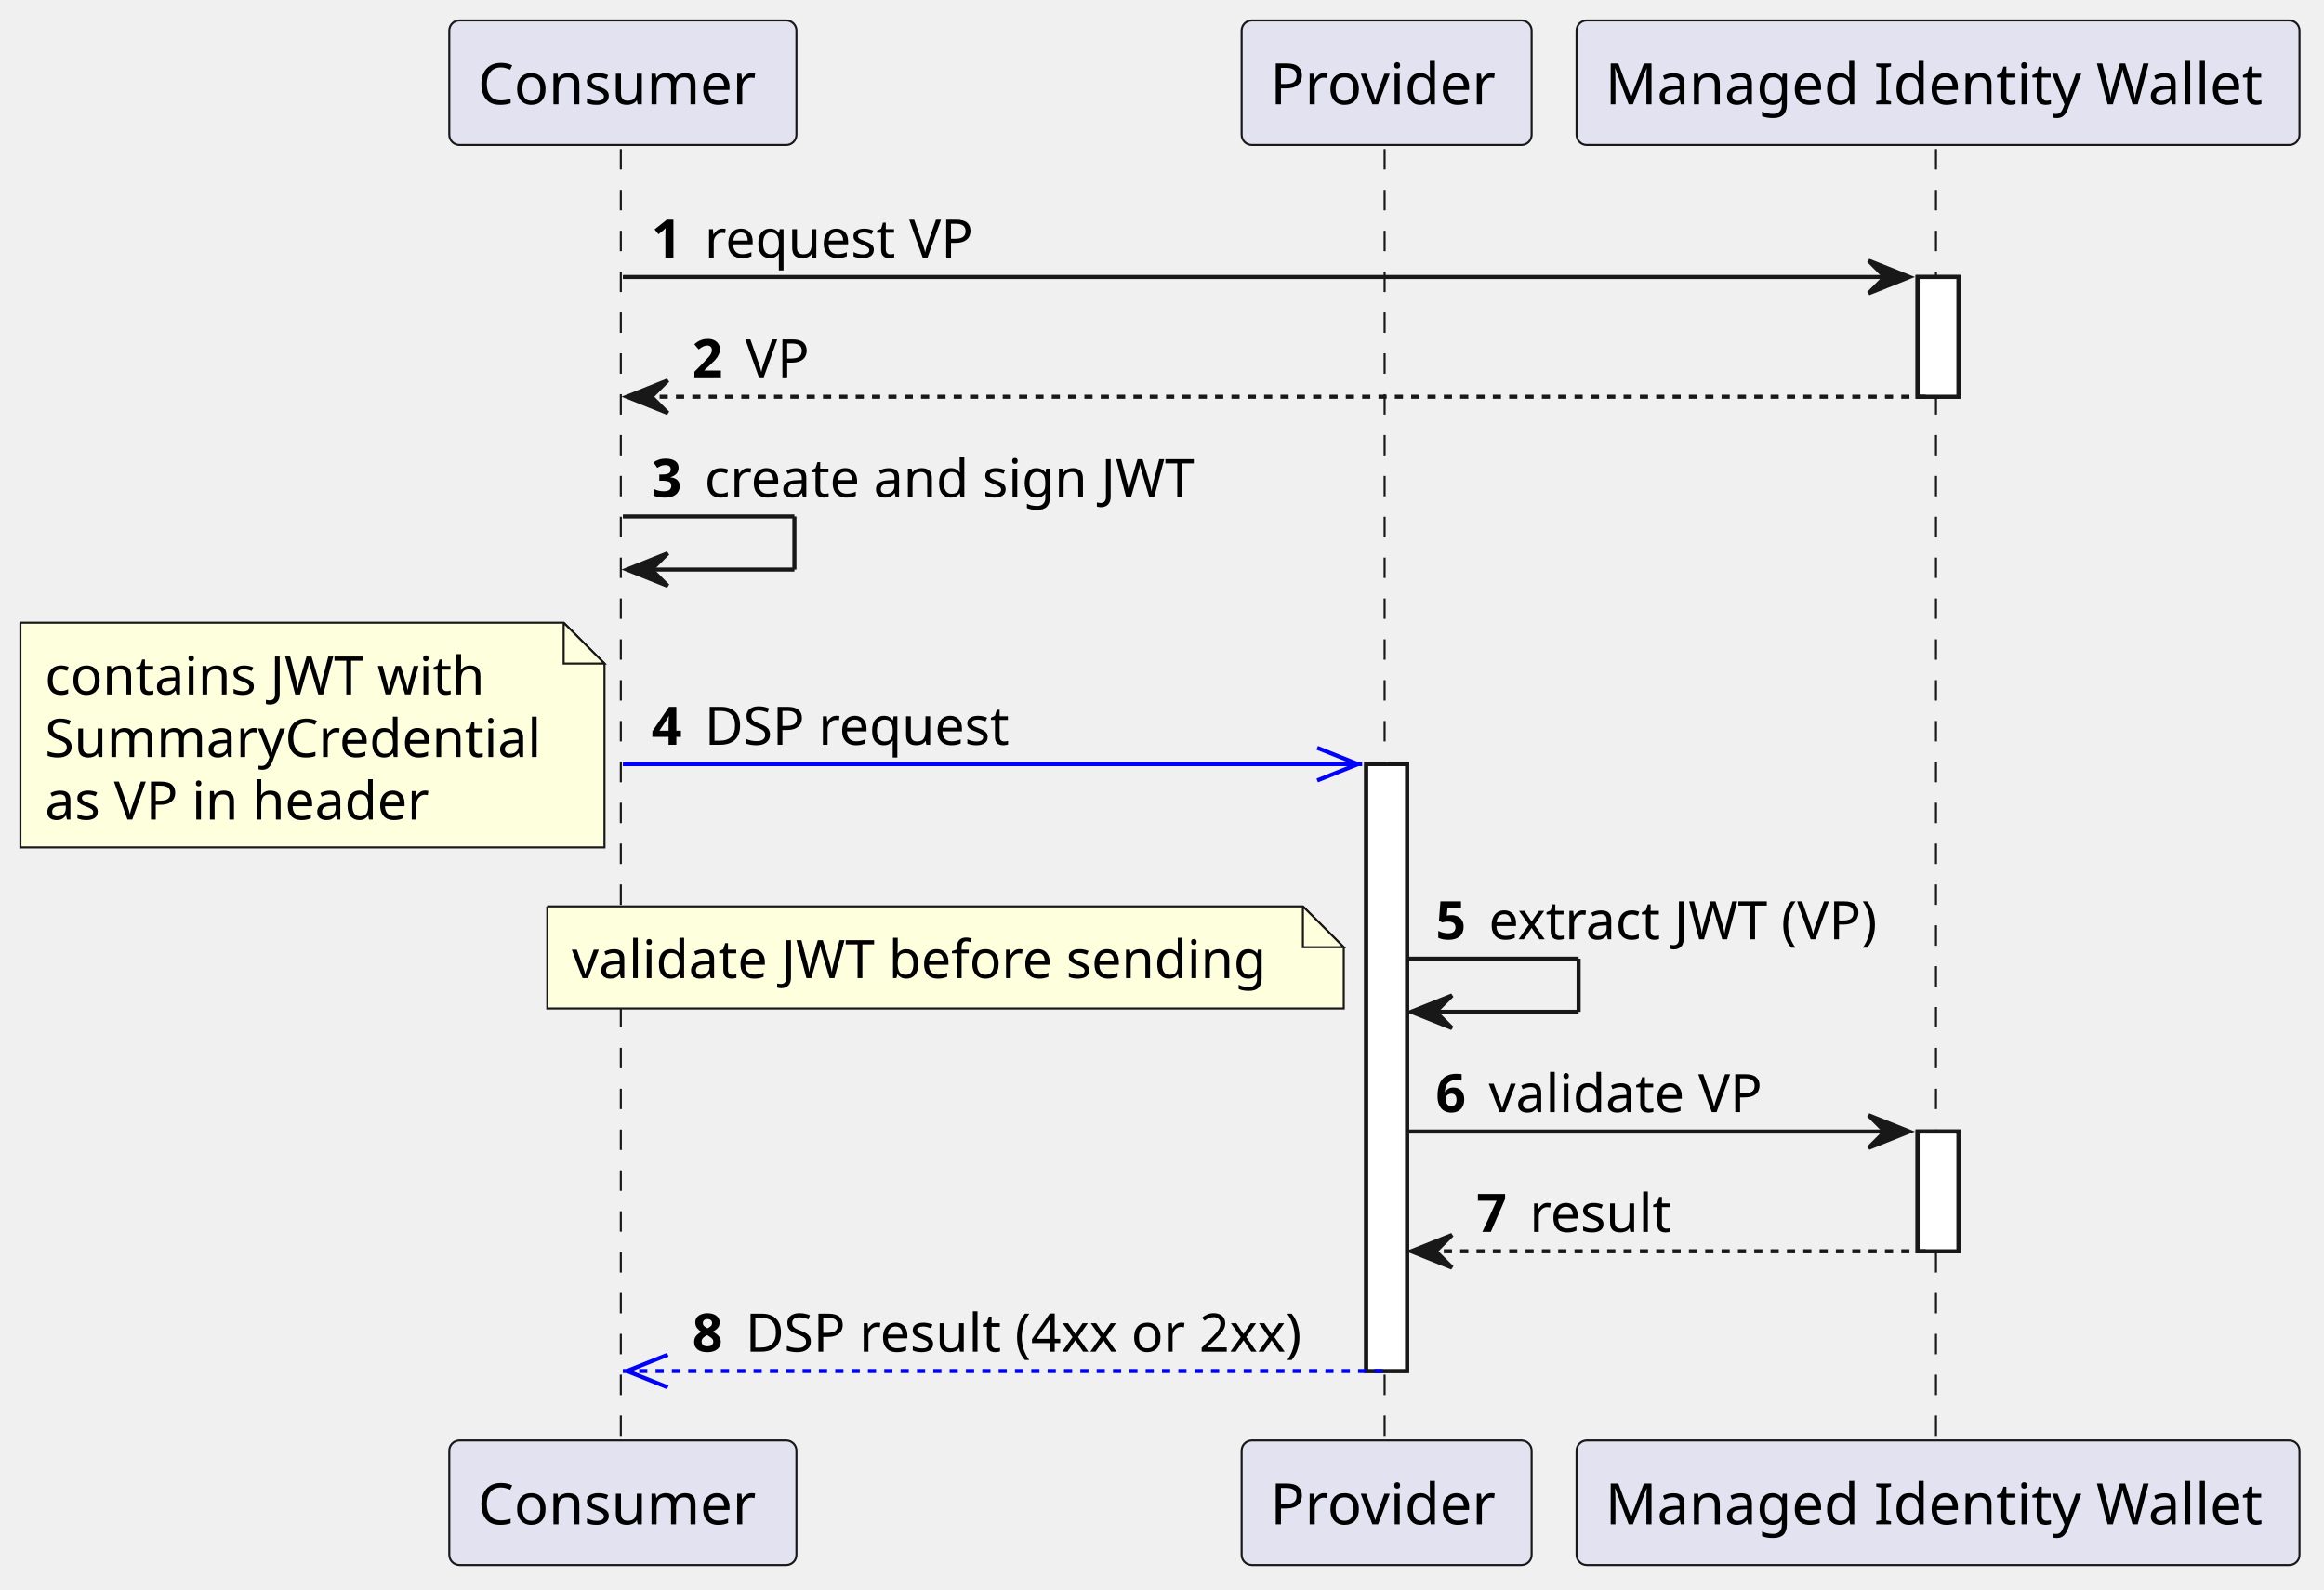
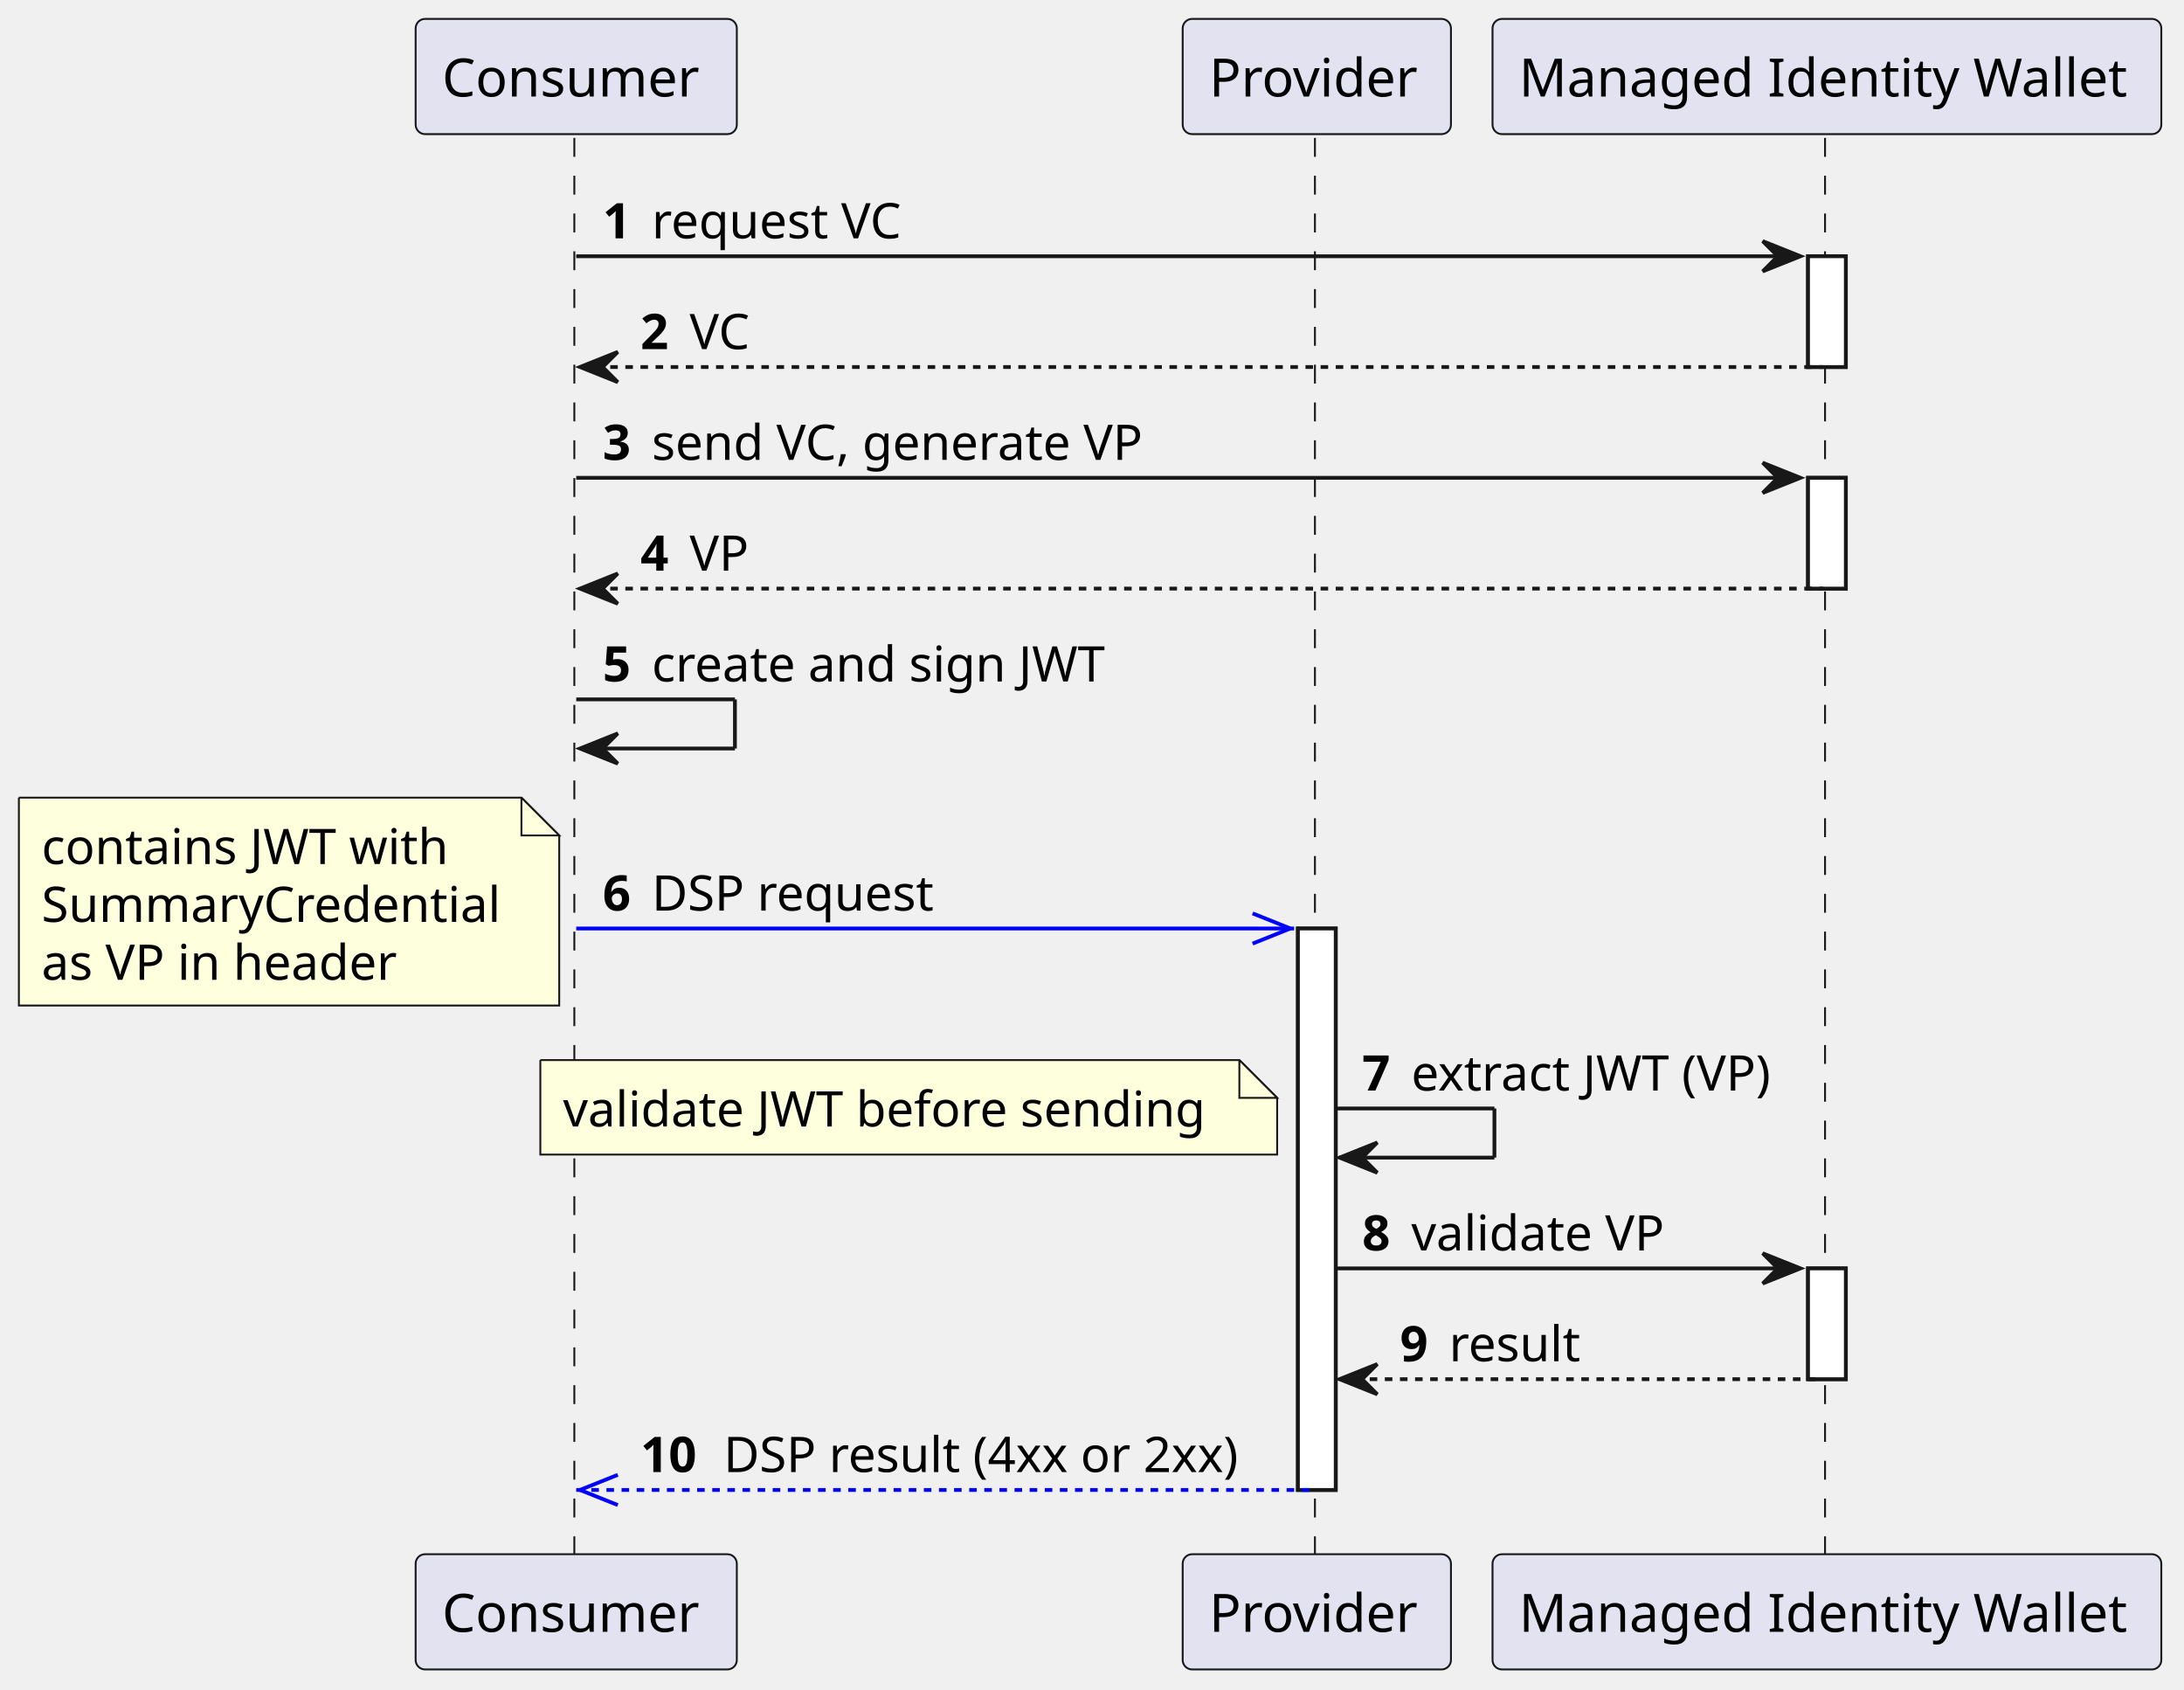
- <svg xmlns="http://www.w3.org/2000/svg" contentStyleType="text/css" height="389px" preserveAspectRatio="none" style="width:569px;height:389px;background:#FFFFFF;" version="1.1" viewBox="0 0 569 389" width="569px" zoomAndPan="magnify">
+ <svg xmlns="http://www.w3.org/2000/svg" contentStyleType="text/css" height="447px" preserveAspectRatio="none" style="width:578px;height:447px;background:#FFFFFF;" version="1.1" viewBox="0 0 578 447" width="578px" zoomAndPan="magnify">
  <defs />
  <g>
-     <rect fill="#FFFFFF" height="148.553" style="stroke:#181818;stroke-width:1.0;" width="10" x="334.5" y="187.041" />
-     <rect fill="#FFFFFF" height="29.311" style="stroke:#181818;stroke-width:1.0;" width="10" x="469.5" y="67.799" />
-     <rect fill="#FFFFFF" height="29.311" style="stroke:#181818;stroke-width:1.0;" width="10" x="469.5" y="276.973" />
-     <line style="stroke:#181818;stroke-width:0.5;stroke-dasharray:5.0,5.0;" x1="152" x2="152" y1="36.488" y2="353.594" />
-     <line style="stroke:#181818;stroke-width:0.5;stroke-dasharray:5.0,5.0;" x1="339" x2="339" y1="36.488" y2="353.594" />
-     <line style="stroke:#181818;stroke-width:0.5;stroke-dasharray:5.0,5.0;" x1="474" x2="474" y1="36.488" y2="353.594" />
+     <rect fill="#FFFFFF" height="148.553" style="stroke:#181818;stroke-width:1.0;" width="10" x="343.5" y="245.662" />
+     <rect fill="#FFFFFF" height="29.311" style="stroke:#181818;stroke-width:1.0;" width="10" x="478.5" y="67.799" />
+     <rect fill="#FFFFFF" height="29.311" style="stroke:#181818;stroke-width:1.0;" width="10" x="478.5" y="126.42" />
+     <rect fill="#FFFFFF" height="29.311" style="stroke:#181818;stroke-width:1.0;" width="10" x="478.5" y="335.594" />
+     <line style="stroke:#181818;stroke-width:0.5;stroke-dasharray:5.0,5.0;" x1="152" x2="152" y1="36.488" y2="412.215" />
+     <line style="stroke:#181818;stroke-width:0.5;stroke-dasharray:5.0,5.0;" x1="348" x2="348" y1="36.488" y2="412.215" />
+     <line style="stroke:#181818;stroke-width:0.5;stroke-dasharray:5.0,5.0;" x1="483" x2="483" y1="36.488" y2="412.215" />
    <rect fill="#E2E2F0" height="30.488" rx="2.5" ry="2.5" style="stroke:#181818;stroke-width:0.5;" width="85" x="110" y="5" />
    <text fill="#000000" font-family="sans-serif" font-size="14" lengthAdjust="spacing" textLength="71" x="117" y="25.535">Consumer</text>
-     <rect fill="#E2E2F0" height="30.488" rx="2.5" ry="2.5" style="stroke:#181818;stroke-width:0.5;" width="85" x="110" y="352.594" />
-     <text fill="#000000" font-family="sans-serif" font-size="14" lengthAdjust="spacing" textLength="71" x="117" y="373.129">Consumer</text>
-     <rect fill="#E2E2F0" height="30.488" rx="2.5" ry="2.5" style="stroke:#181818;stroke-width:0.5;" width="71" x="304" y="5" />
-     <text fill="#000000" font-family="sans-serif" font-size="14" lengthAdjust="spacing" textLength="57" x="311" y="25.535">Provider</text>
-     <rect fill="#E2E2F0" height="30.488" rx="2.5" ry="2.5" style="stroke:#181818;stroke-width:0.5;" width="71" x="304" y="352.594" />
-     <text fill="#000000" font-family="sans-serif" font-size="14" lengthAdjust="spacing" textLength="57" x="311" y="373.129">Provider</text>
-     <rect fill="#E2E2F0" height="30.488" rx="2.5" ry="2.5" style="stroke:#181818;stroke-width:0.5;" width="177" x="386" y="5" />
-     <text fill="#000000" font-family="sans-serif" font-size="14" lengthAdjust="spacing" textLength="163" x="393" y="25.535">Managed Identity Wallet</text>
-     <rect fill="#E2E2F0" height="30.488" rx="2.5" ry="2.5" style="stroke:#181818;stroke-width:0.5;" width="177" x="386" y="352.594" />
-     <text fill="#000000" font-family="sans-serif" font-size="14" lengthAdjust="spacing" textLength="163" x="393" y="373.129">Managed Identity Wallet</text>
-     <rect fill="#FFFFFF" height="148.553" style="stroke:#181818;stroke-width:1.0;" width="10" x="334.5" y="187.041" />
-     <rect fill="#FFFFFF" height="29.311" style="stroke:#181818;stroke-width:1.0;" width="10" x="469.5" y="67.799" />
-     <rect fill="#FFFFFF" height="29.311" style="stroke:#181818;stroke-width:1.0;" width="10" x="469.5" y="276.973" />
-     <polygon fill="#181818" points="457.5,63.799,467.5,67.799,457.5,71.799,461.5,67.799" style="stroke:#181818;stroke-width:1.0;" />
-     <line style="stroke:#181818;stroke-width:1.0;" x1="152.5" x2="463.5" y1="67.799" y2="67.799" />
+     <rect fill="#E2E2F0" height="30.488" rx="2.5" ry="2.5" style="stroke:#181818;stroke-width:0.5;" width="85" x="110" y="411.215" />
+     <text fill="#000000" font-family="sans-serif" font-size="14" lengthAdjust="spacing" textLength="71" x="117" y="431.75">Consumer</text>
+     <rect fill="#E2E2F0" height="30.488" rx="2.5" ry="2.5" style="stroke:#181818;stroke-width:0.5;" width="71" x="313" y="5" />
+     <text fill="#000000" font-family="sans-serif" font-size="14" lengthAdjust="spacing" textLength="57" x="320" y="25.535">Provider</text>
+     <rect fill="#E2E2F0" height="30.488" rx="2.5" ry="2.5" style="stroke:#181818;stroke-width:0.5;" width="71" x="313" y="411.215" />
+     <text fill="#000000" font-family="sans-serif" font-size="14" lengthAdjust="spacing" textLength="57" x="320" y="431.75">Provider</text>
+     <rect fill="#E2E2F0" height="30.488" rx="2.5" ry="2.5" style="stroke:#181818;stroke-width:0.5;" width="177" x="395" y="5" />
+     <text fill="#000000" font-family="sans-serif" font-size="14" lengthAdjust="spacing" textLength="163" x="402" y="25.535">Managed Identity Wallet</text>
+     <rect fill="#E2E2F0" height="30.488" rx="2.5" ry="2.5" style="stroke:#181818;stroke-width:0.5;" width="177" x="395" y="411.215" />
+     <text fill="#000000" font-family="sans-serif" font-size="14" lengthAdjust="spacing" textLength="163" x="402" y="431.75">Managed Identity Wallet</text>
+     <rect fill="#FFFFFF" height="148.553" style="stroke:#181818;stroke-width:1.0;" width="10" x="343.5" y="245.662" />
+     <rect fill="#FFFFFF" height="29.311" style="stroke:#181818;stroke-width:1.0;" width="10" x="478.5" y="67.799" />
+     <rect fill="#FFFFFF" height="29.311" style="stroke:#181818;stroke-width:1.0;" width="10" x="478.5" y="126.42" />
+     <rect fill="#FFFFFF" height="29.311" style="stroke:#181818;stroke-width:1.0;" width="10" x="478.5" y="335.594" />
+     <polygon fill="#181818" points="466.5,63.799,476.5,67.799,466.5,71.799,470.5,67.799" style="stroke:#181818;stroke-width:1.0;" />
+     <line style="stroke:#181818;stroke-width:1.0;" x1="152.5" x2="472.5" y1="67.799" y2="67.799" />
    <text fill="#000000" font-family="sans-serif" font-size="13" font-weight="bold" lengthAdjust="spacing" textLength="9" x="159.5" y="63.057">1</text>
-     <text fill="#000000" font-family="sans-serif" font-size="13" lengthAdjust="spacing" textLength="66" x="172.5" y="63.057">request VP</text>
+     <text fill="#000000" font-family="sans-serif" font-size="13" lengthAdjust="spacing" textLength="68" x="172.5" y="63.057">request VC</text>
    <polygon fill="#181818" points="163.5,93.109,153.5,97.109,163.5,101.109,159.5,97.109" style="stroke:#181818;stroke-width:1.0;" />
-     <line style="stroke:#181818;stroke-width:1.0;stroke-dasharray:2.0,2.0;" x1="157.5" x2="473.5" y1="97.109" y2="97.109" />
+     <line style="stroke:#181818;stroke-width:1.0;stroke-dasharray:2.0,2.0;" x1="157.5" x2="482.5" y1="97.109" y2="97.109" />
    <text fill="#000000" font-family="sans-serif" font-size="13" font-weight="bold" lengthAdjust="spacing" textLength="9" x="169.5" y="92.367">2</text>
-     <text fill="#000000" font-family="sans-serif" font-size="13" lengthAdjust="spacing" textLength="15" x="182.5" y="92.367">VP</text>
-     <line style="stroke:#181818;stroke-width:1.0;" x1="152.5" x2="194.5" y1="126.42" y2="126.42" />
-     <line style="stroke:#181818;stroke-width:1.0;" x1="194.5" x2="194.5" y1="126.42" y2="139.42" />
-     <line style="stroke:#181818;stroke-width:1.0;" x1="153.5" x2="194.5" y1="139.42" y2="139.42" />
-     <polygon fill="#181818" points="163.5,135.42,153.5,139.42,163.5,143.42,159.5,139.42" style="stroke:#181818;stroke-width:1.0;" />
+     <text fill="#000000" font-family="sans-serif" font-size="13" lengthAdjust="spacing" textLength="17" x="182.5" y="92.367">VC</text>
+     <polygon fill="#181818" points="466.5,122.42,476.5,126.42,466.5,130.42,470.5,126.42" style="stroke:#181818;stroke-width:1.0;" />
+     <line style="stroke:#181818;stroke-width:1.0;" x1="152.5" x2="472.5" y1="126.42" y2="126.42" />
    <text fill="#000000" font-family="sans-serif" font-size="13" font-weight="bold" lengthAdjust="spacing" textLength="9" x="159.5" y="121.678">3</text>
-     <text fill="#000000" font-family="sans-serif" font-size="13" lengthAdjust="spacing" textLength="123" x="172.5" y="121.678">create and sign JWT</text>
-     <line style="stroke:#0000FF;stroke-width:1.0;" x1="332.5" x2="322.5" y1="187.041" y2="183.041" />
-     <line style="stroke:#0000FF;stroke-width:1.0;" x1="332.5" x2="322.5" y1="187.041" y2="191.041" />
-     <line style="stroke:#0000FF;stroke-width:1.0;" x1="152.5" x2="333.5" y1="187.041" y2="187.041" />
-     <text fill="#000000" font-family="sans-serif" font-size="13" font-weight="bold" lengthAdjust="spacing" textLength="9" x="159.5" y="182.299">4</text>
-     <text fill="#000000" font-family="sans-serif" font-size="13" lengthAdjust="spacing" textLength="75" x="172.5" y="182.299">DSP request</text>
-     <path d="M5,152.42 L5,207.42 L148,207.42 L148,162.42 L138,152.42 L5,152.42 " fill="#FEFFDD" style="stroke:#181818;stroke-width:0.5;" />
-     <path d="M138,152.42 L138,162.42 L148,162.42 L138,152.42 " fill="#FEFFDD" style="stroke:#181818;stroke-width:0.5;" />
-     <text fill="#000000" font-family="sans-serif" font-size="13" lengthAdjust="spacing" textLength="112" x="11" y="169.988">contains JWT with</text>
-     <text fill="#000000" font-family="sans-serif" font-size="13" lengthAdjust="spacing" textLength="122" x="11" y="185.299">SummaryCredential</text>
-     <text fill="#000000" font-family="sans-serif" font-size="13" lengthAdjust="spacing" textLength="95" x="11" y="200.609">as VP in header</text>
-     <line style="stroke:#181818;stroke-width:1.0;" x1="344.5" x2="386.5" y1="234.662" y2="234.662" />
-     <line style="stroke:#181818;stroke-width:1.0;" x1="386.5" x2="386.5" y1="234.662" y2="247.662" />
-     <line style="stroke:#181818;stroke-width:1.0;" x1="345.5" x2="386.5" y1="247.662" y2="247.662" />
-     <polygon fill="#181818" points="355.5,243.662,345.5,247.662,355.5,251.662,351.5,247.662" style="stroke:#181818;stroke-width:1.0;" />
-     <text fill="#000000" font-family="sans-serif" font-size="13" font-weight="bold" lengthAdjust="spacing" textLength="9" x="351.5" y="229.92">5</text>
-     <text fill="#000000" font-family="sans-serif" font-size="13" lengthAdjust="spacing" textLength="98" x="364.5" y="229.92">extract JWT (VP)</text>
-     <path d="M134,221.852 L134,246.852 L329,246.852 L329,231.852 L319,221.852 L134,221.852 " fill="#FEFFDD" style="stroke:#181818;stroke-width:0.5;" />
-     <path d="M319,221.852 L319,231.852 L329,231.852 L319,221.852 " fill="#FEFFDD" style="stroke:#181818;stroke-width:0.5;" />
-     <text fill="#000000" font-family="sans-serif" font-size="13" lengthAdjust="spacing" textLength="174" x="140" y="239.42">validate JWT before sending</text>
-     <polygon fill="#181818" points="457.5,272.973,467.5,276.973,457.5,280.973,461.5,276.973" style="stroke:#181818;stroke-width:1.0;" />
-     <line style="stroke:#181818;stroke-width:1.0;" x1="344.5" x2="463.5" y1="276.973" y2="276.973" />
-     <text fill="#000000" font-family="sans-serif" font-size="13" font-weight="bold" lengthAdjust="spacing" textLength="9" x="351.5" y="272.231">6</text>
-     <text fill="#000000" font-family="sans-serif" font-size="13" lengthAdjust="spacing" textLength="68" x="364.5" y="272.231">validate VP</text>
-     <polygon fill="#181818" points="355.5,302.283,345.5,306.283,355.5,310.283,351.5,306.283" style="stroke:#181818;stroke-width:1.0;" />
-     <line style="stroke:#181818;stroke-width:1.0;stroke-dasharray:2.0,2.0;" x1="349.5" x2="473.5" y1="306.283" y2="306.283" />
-     <text fill="#000000" font-family="sans-serif" font-size="13" font-weight="bold" lengthAdjust="spacing" textLength="9" x="361.5" y="301.541">7</text>
-     <text fill="#000000" font-family="sans-serif" font-size="13" lengthAdjust="spacing" textLength="36" x="374.5" y="301.541">result</text>
-     <line style="stroke:#0000FF;stroke-width:1.0;" x1="153.5" x2="163.5" y1="335.594" y2="331.594" />
-     <line style="stroke:#0000FF;stroke-width:1.0;" x1="153.5" x2="163.5" y1="335.594" y2="339.594" />
-     <line style="stroke:#0000FF;stroke-width:1.0;stroke-dasharray:2.0,2.0;" x1="152.5" x2="338.5" y1="335.594" y2="335.594" />
-     <text fill="#000000" font-family="sans-serif" font-size="13" font-weight="bold" lengthAdjust="spacing" textLength="9" x="169.5" y="330.852">8</text>
-     <text fill="#000000" font-family="sans-serif" font-size="13" lengthAdjust="spacing" textLength="145" x="182.5" y="330.852">DSP result (4xx or 2xx)</text>
+     <text fill="#000000" font-family="sans-serif" font-size="13" lengthAdjust="spacing" textLength="132" x="172.5" y="121.678">send VC, generate VP</text>
+     <polygon fill="#181818" points="163.5,151.731,153.5,155.731,163.5,159.731,159.5,155.731" style="stroke:#181818;stroke-width:1.0;" />
+     <line style="stroke:#181818;stroke-width:1.0;stroke-dasharray:2.0,2.0;" x1="157.5" x2="482.5" y1="155.731" y2="155.731" />
+     <text fill="#000000" font-family="sans-serif" font-size="13" font-weight="bold" lengthAdjust="spacing" textLength="9" x="169.5" y="150.988">4</text>
+     <text fill="#000000" font-family="sans-serif" font-size="13" lengthAdjust="spacing" textLength="15" x="182.5" y="150.988">VP</text>
+     <line style="stroke:#181818;stroke-width:1.0;" x1="152.5" x2="194.5" y1="185.041" y2="185.041" />
+     <line style="stroke:#181818;stroke-width:1.0;" x1="194.5" x2="194.5" y1="185.041" y2="198.041" />
+     <line style="stroke:#181818;stroke-width:1.0;" x1="153.5" x2="194.5" y1="198.041" y2="198.041" />
+     <polygon fill="#181818" points="163.5,194.041,153.5,198.041,163.5,202.041,159.5,198.041" style="stroke:#181818;stroke-width:1.0;" />
+     <text fill="#000000" font-family="sans-serif" font-size="13" font-weight="bold" lengthAdjust="spacing" textLength="9" x="159.5" y="180.299">5</text>
+     <text fill="#000000" font-family="sans-serif" font-size="13" lengthAdjust="spacing" textLength="123" x="172.5" y="180.299">create and sign JWT</text>
+     <line style="stroke:#0000FF;stroke-width:1.0;" x1="341.5" x2="331.5" y1="245.662" y2="241.662" />
+     <line style="stroke:#0000FF;stroke-width:1.0;" x1="341.5" x2="331.5" y1="245.662" y2="249.662" />
+     <line style="stroke:#0000FF;stroke-width:1.0;" x1="152.5" x2="342.5" y1="245.662" y2="245.662" />
+     <text fill="#000000" font-family="sans-serif" font-size="13" font-weight="bold" lengthAdjust="spacing" textLength="9" x="159.5" y="240.92">6</text>
+     <text fill="#000000" font-family="sans-serif" font-size="13" lengthAdjust="spacing" textLength="75" x="172.5" y="240.92">DSP request</text>
+     <path d="M5,211.041 L5,266.041 L148,266.041 L148,221.041 L138,211.041 L5,211.041 " fill="#FEFFDD" style="stroke:#181818;stroke-width:0.5;" />
+     <path d="M138,211.041 L138,221.041 L148,221.041 L138,211.041 " fill="#FEFFDD" style="stroke:#181818;stroke-width:0.5;" />
+     <text fill="#000000" font-family="sans-serif" font-size="13" lengthAdjust="spacing" textLength="112" x="11" y="228.609">contains JWT with</text>
+     <text fill="#000000" font-family="sans-serif" font-size="13" lengthAdjust="spacing" textLength="122" x="11" y="243.92">SummaryCredential</text>
+     <text fill="#000000" font-family="sans-serif" font-size="13" lengthAdjust="spacing" textLength="95" x="11" y="259.231">as VP in header</text>
+     <line style="stroke:#181818;stroke-width:1.0;" x1="353.5" x2="395.5" y1="293.283" y2="293.283" />
+     <line style="stroke:#181818;stroke-width:1.0;" x1="395.5" x2="395.5" y1="293.283" y2="306.283" />
+     <line style="stroke:#181818;stroke-width:1.0;" x1="354.5" x2="395.5" y1="306.283" y2="306.283" />
+     <polygon fill="#181818" points="364.5,302.283,354.5,306.283,364.5,310.283,360.5,306.283" style="stroke:#181818;stroke-width:1.0;" />
+     <text fill="#000000" font-family="sans-serif" font-size="13" font-weight="bold" lengthAdjust="spacing" textLength="9" x="360.5" y="288.541">7</text>
+     <text fill="#000000" font-family="sans-serif" font-size="13" lengthAdjust="spacing" textLength="98" x="373.5" y="288.541">extract JWT (VP)</text>
+     <path d="M143,280.473 L143,305.473 L338,305.473 L338,290.473 L328,280.473 L143,280.473 " fill="#FEFFDD" style="stroke:#181818;stroke-width:0.5;" />
+     <path d="M328,280.473 L328,290.473 L338,290.473 L328,280.473 " fill="#FEFFDD" style="stroke:#181818;stroke-width:0.5;" />
+     <text fill="#000000" font-family="sans-serif" font-size="13" lengthAdjust="spacing" textLength="174" x="149" y="298.041">validate JWT before sending</text>
+     <polygon fill="#181818" points="466.5,331.594,476.5,335.594,466.5,339.594,470.5,335.594" style="stroke:#181818;stroke-width:1.0;" />
+     <line style="stroke:#181818;stroke-width:1.0;" x1="353.5" x2="472.5" y1="335.594" y2="335.594" />
+     <text fill="#000000" font-family="sans-serif" font-size="13" font-weight="bold" lengthAdjust="spacing" textLength="9" x="360.5" y="330.852">8</text>
+     <text fill="#000000" font-family="sans-serif" font-size="13" lengthAdjust="spacing" textLength="68" x="373.5" y="330.852">validate VP</text>
+     <polygon fill="#181818" points="364.5,360.904,354.5,364.904,364.5,368.904,360.5,364.904" style="stroke:#181818;stroke-width:1.0;" />
+     <line style="stroke:#181818;stroke-width:1.0;stroke-dasharray:2.0,2.0;" x1="358.5" x2="482.5" y1="364.904" y2="364.904" />
+     <text fill="#000000" font-family="sans-serif" font-size="13" font-weight="bold" lengthAdjust="spacing" textLength="9" x="370.5" y="360.162">9</text>
+     <text fill="#000000" font-family="sans-serif" font-size="13" lengthAdjust="spacing" textLength="36" x="383.5" y="360.162">result</text>
+     <line style="stroke:#0000FF;stroke-width:1.0;" x1="153.5" x2="163.5" y1="394.215" y2="390.215" />
+     <line style="stroke:#0000FF;stroke-width:1.0;" x1="153.5" x2="163.5" y1="394.215" y2="398.215" />
+     <line style="stroke:#0000FF;stroke-width:1.0;stroke-dasharray:2.0,2.0;" x1="152.5" x2="347.5" y1="394.215" y2="394.215" />
+     <text fill="#000000" font-family="sans-serif" font-size="13" font-weight="bold" lengthAdjust="spacing" textLength="18" x="169.5" y="389.473">10</text>
+     <text fill="#000000" font-family="sans-serif" font-size="13" lengthAdjust="spacing" textLength="145" x="191.5" y="389.473">DSP result (4xx or 2xx)</text>
  </g>
</svg>
